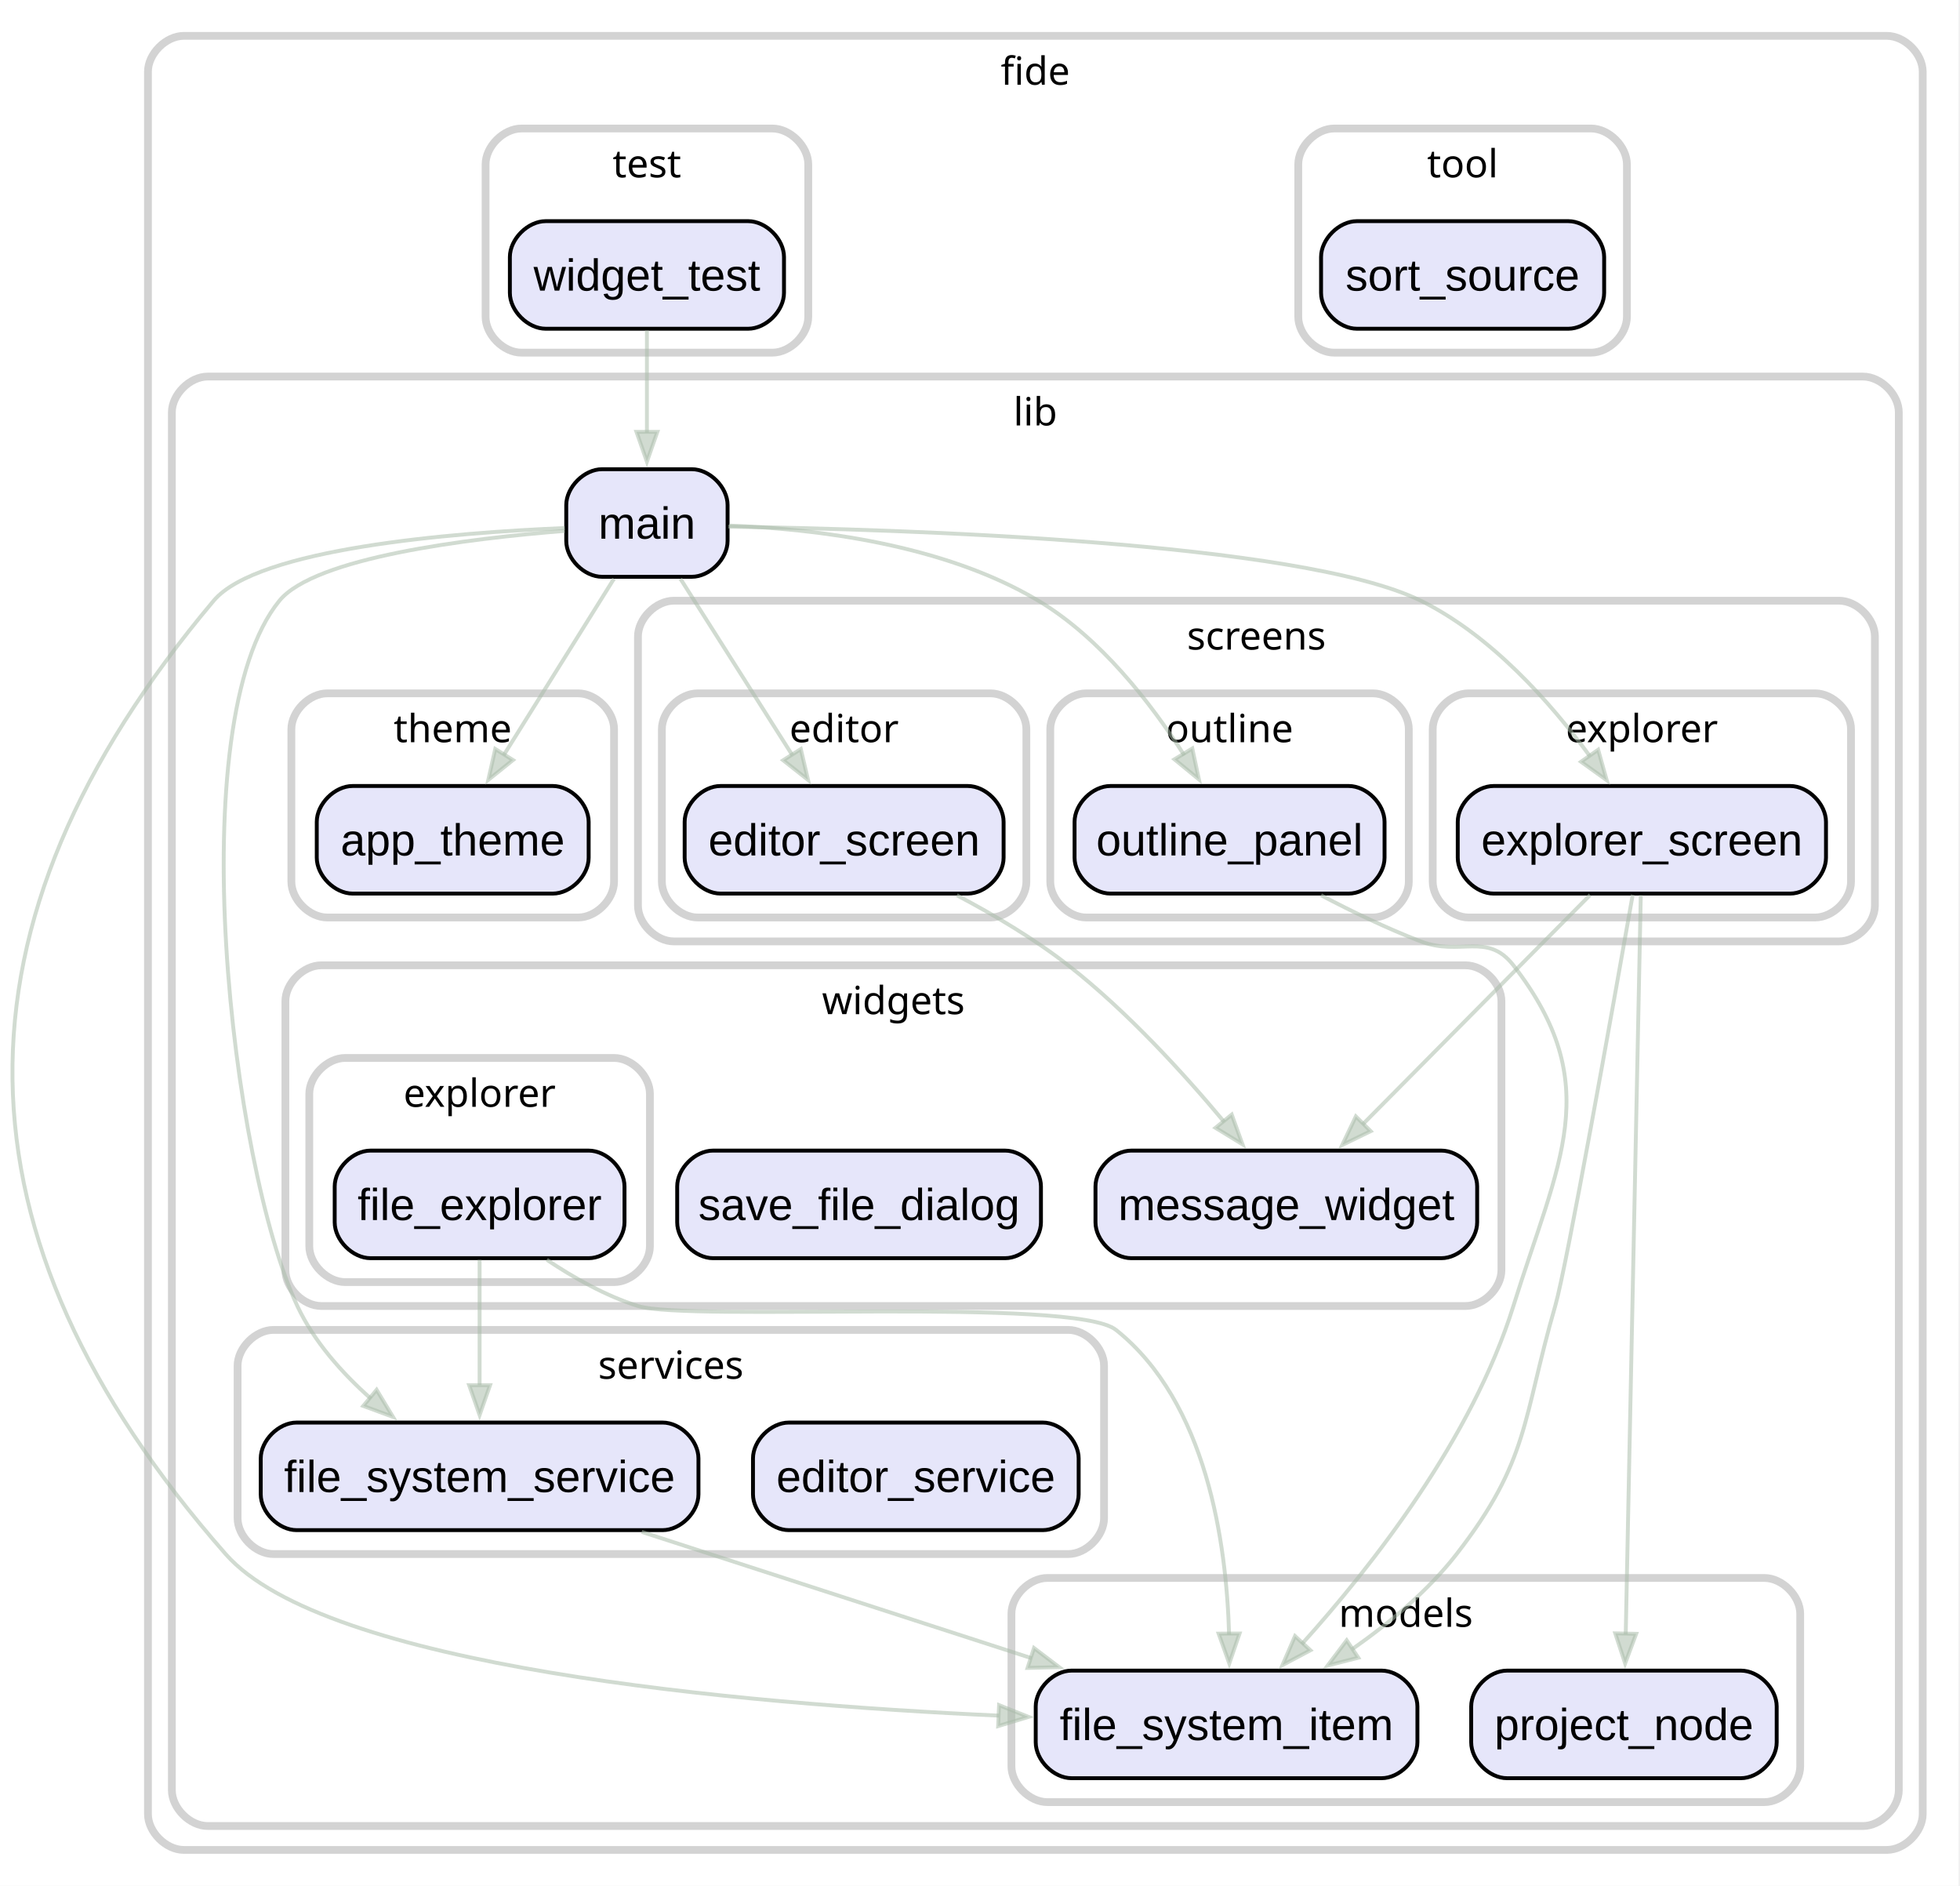
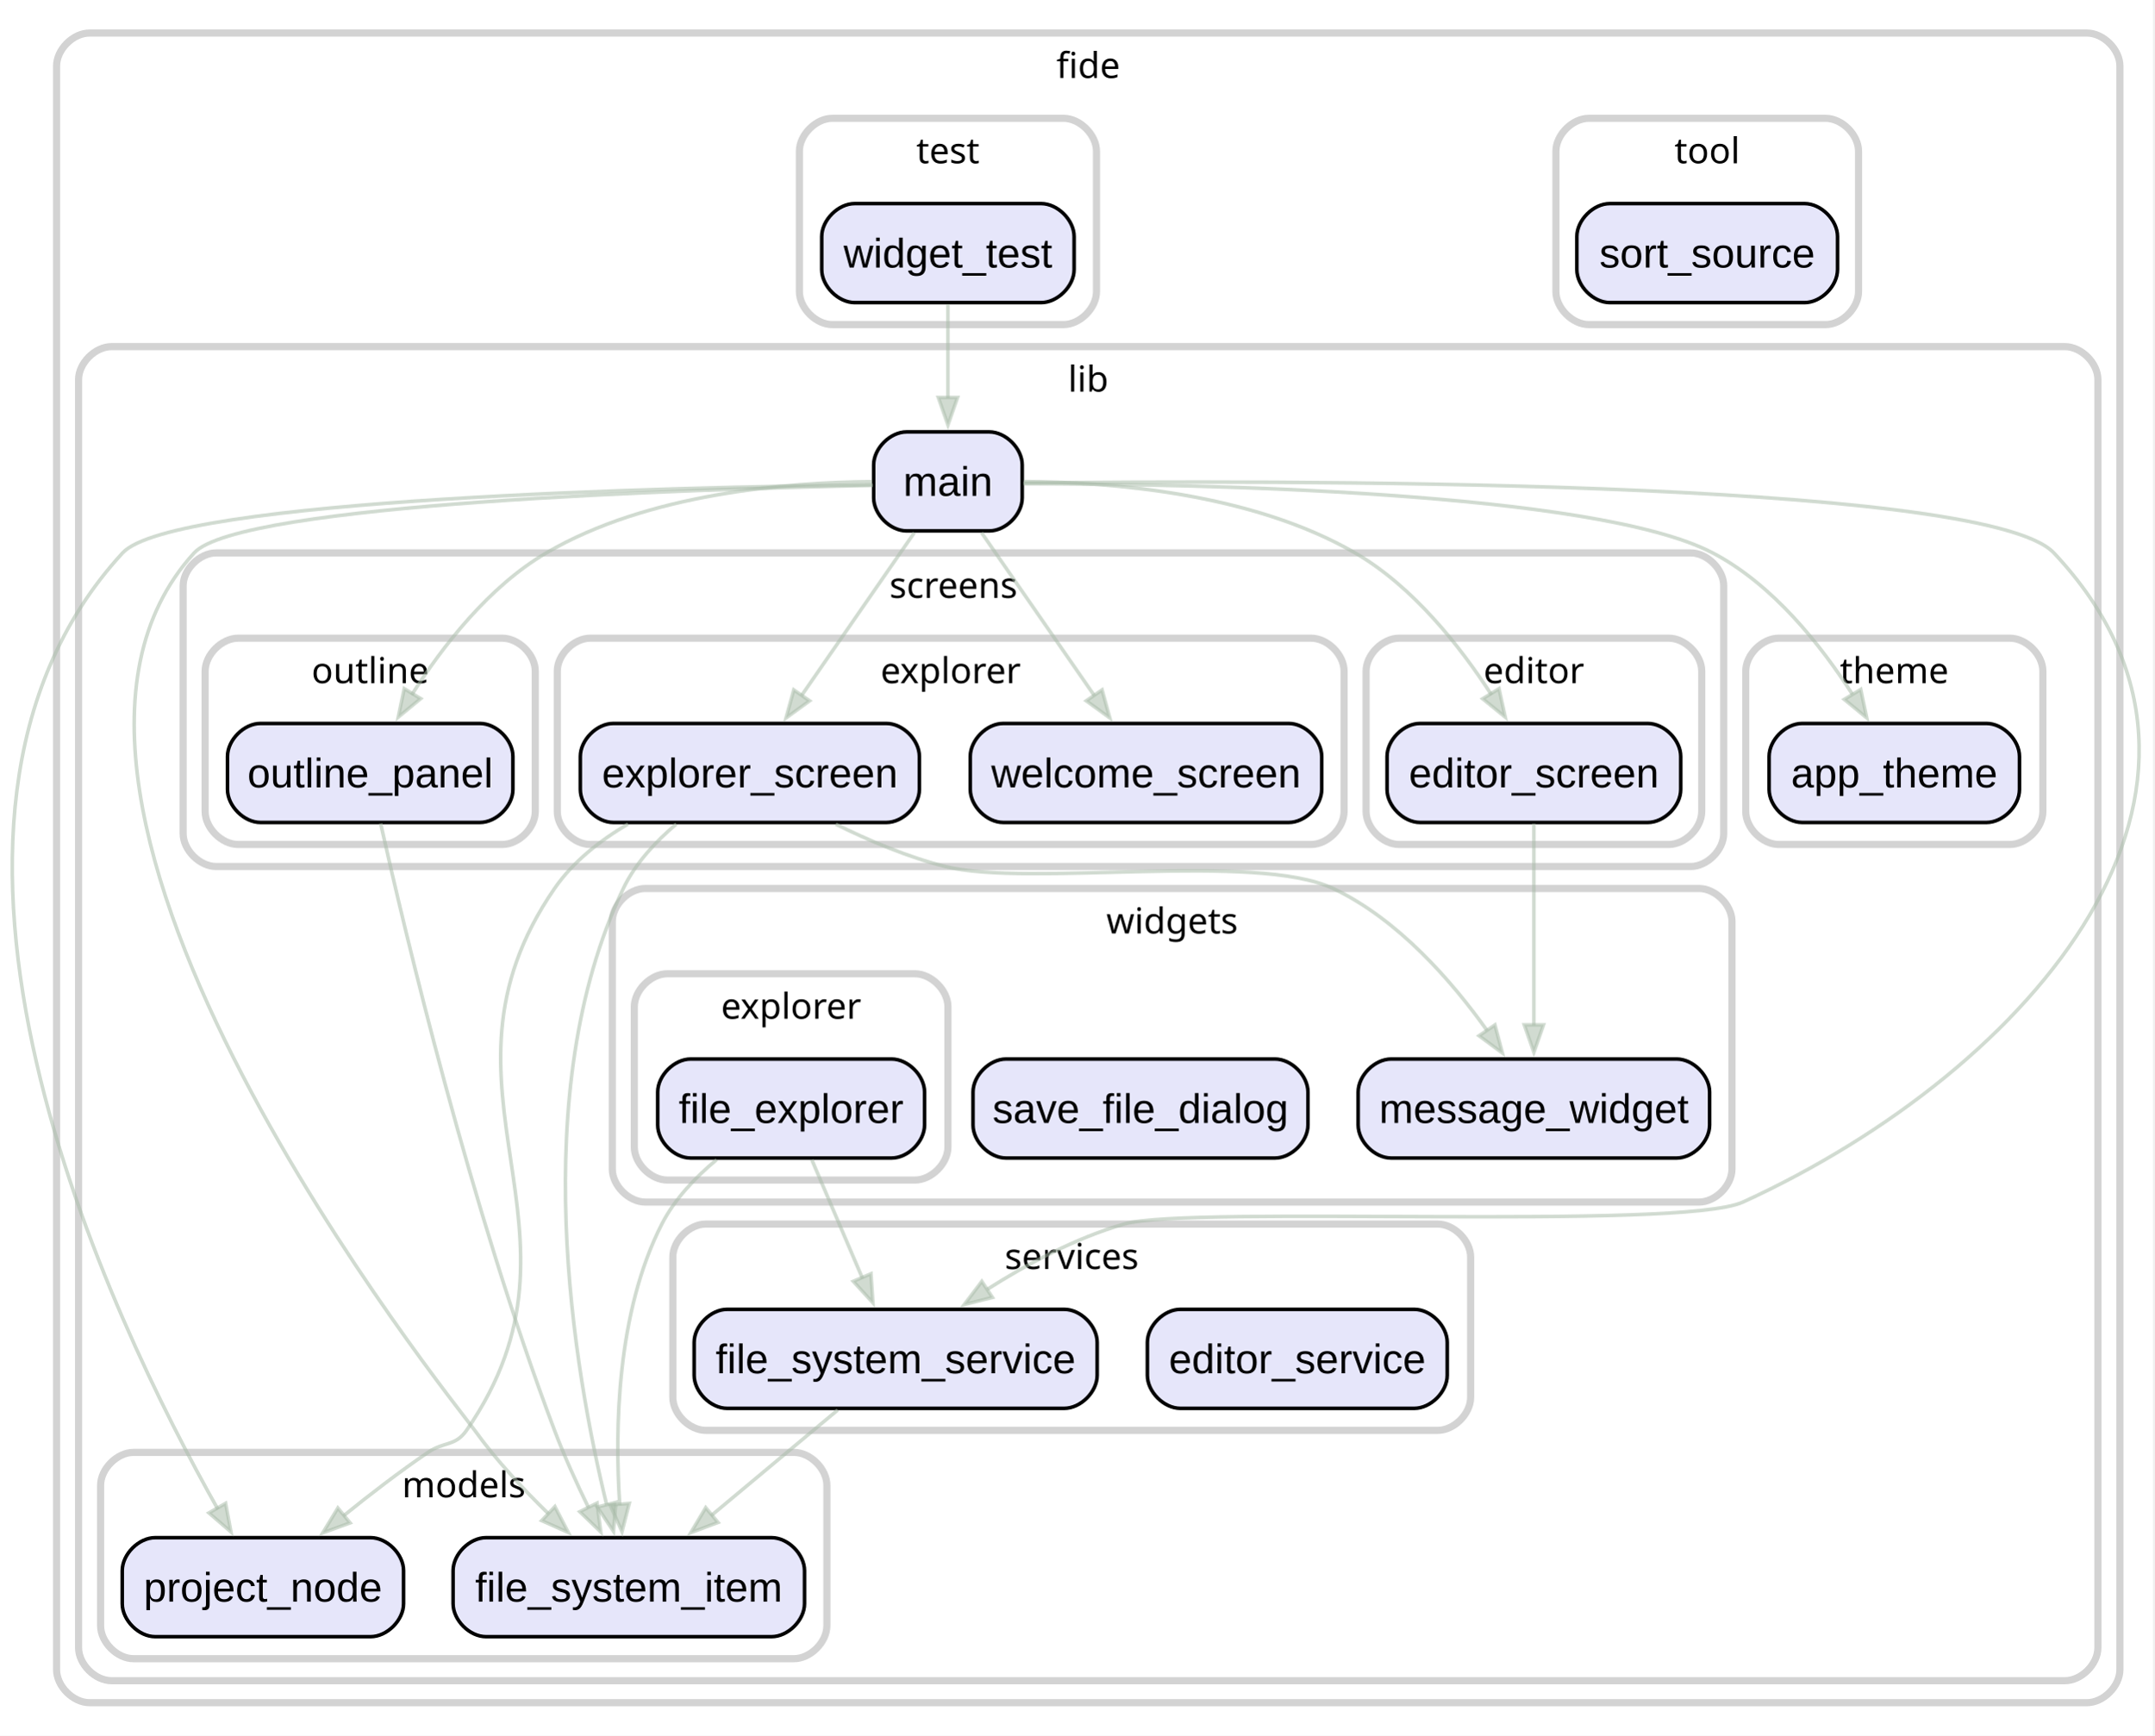
- <svg xmlns="http://www.w3.org/2000/svg" width="656pt" height="631pt" viewBox="0.00 0.00 656.00 631.00">
+ <svg xmlns="http://www.w3.org/2000/svg" width="783pt" height="631pt" viewBox="0.00 0.00 783.00 631.00">
  <g id="graph0" class="graph" transform="scale(1 1) rotate(0) translate(4 627)">
-     <polygon fill="white" stroke="none" points="-4,4 -4,-627 651.52,-627 651.52,4 -4,4" />
+     <polygon fill="white" stroke="none" points="-4,4 -4,-627 778.56,-627 778.56,4 -4,4" />
    <g id="clust1" class="cluster">
-       <path fill="none" stroke="lightgray" stroke-width="2.6" d="M57.52,-8C57.52,-8 627.52,-8 627.52,-8 633.52,-8 639.52,-14 639.52,-20 639.52,-20 639.52,-603 639.52,-603 639.52,-609 633.52,-615 627.52,-615 627.52,-615 57.52,-615 57.52,-615 51.52,-615 45.52,-609 45.52,-603 45.52,-603 45.52,-20 45.52,-20 45.52,-14 51.52,-8 57.52,-8" />
-       <text xml:space="preserve" text-anchor="middle" x="342.52" y="-598.65" font-family="Arial Black" font-size="13.00">fide</text>
+       <path fill="none" stroke="lightgray" stroke-width="2.6" d="M28.56,-8C28.56,-8 754.56,-8 754.56,-8 760.56,-8 766.56,-14 766.56,-20 766.56,-20 766.56,-603 766.56,-603 766.56,-609 760.56,-615 754.56,-615 754.56,-615 28.56,-615 28.56,-615 22.56,-615 16.56,-609 16.56,-603 16.56,-603 16.56,-20 16.56,-20 16.56,-14 22.56,-8 28.56,-8" />
+       <text xml:space="preserve" text-anchor="middle" x="391.56" y="-598.65" font-family="Arial Black" font-size="13.00">fide</text>
    </g>
    <g id="clust2" class="cluster">
-       <path fill="none" stroke="lightgray" stroke-width="2.6" d="M170.52,-509C170.52,-509 254.52,-509 254.52,-509 260.52,-509 266.52,-515 266.52,-521 266.52,-521 266.52,-572 266.52,-572 266.52,-578 260.52,-584 254.52,-584 254.52,-584 170.52,-584 170.52,-584 164.52,-584 158.52,-578 158.52,-572 158.52,-572 158.52,-521 158.52,-521 158.52,-515 164.52,-509 170.52,-509" />
-       <text xml:space="preserve" text-anchor="middle" x="212.52" y="-567.65" font-family="Arial Black" font-size="13.00">test</text>
+       <path fill="none" stroke="lightgray" stroke-width="2.6" d="M298.56,-509C298.56,-509 382.56,-509 382.56,-509 388.56,-509 394.56,-515 394.56,-521 394.56,-521 394.56,-572 394.56,-572 394.56,-578 388.56,-584 382.56,-584 382.56,-584 298.56,-584 298.56,-584 292.56,-584 286.56,-578 286.56,-572 286.56,-572 286.56,-521 286.56,-521 286.56,-515 292.56,-509 298.56,-509" />
+       <text xml:space="preserve" text-anchor="middle" x="340.56" y="-567.65" font-family="Arial Black" font-size="13.00">test</text>
    </g>
    <g id="clust3" class="cluster">
-       <path fill="none" stroke="lightgray" stroke-width="2.6" d="M65.52,-16C65.52,-16 619.52,-16 619.52,-16 625.52,-16 631.52,-22 631.52,-28 631.52,-28 631.52,-489 631.52,-489 631.52,-495 625.52,-501 619.52,-501 619.52,-501 65.52,-501 65.52,-501 59.52,-501 53.52,-495 53.52,-489 53.52,-489 53.52,-28 53.52,-28 53.52,-22 59.52,-16 65.52,-16" />
-       <text xml:space="preserve" text-anchor="middle" x="342.52" y="-484.65" font-family="Arial Black" font-size="13.00">lib</text>
+       <path fill="none" stroke="lightgray" stroke-width="2.6" d="M36.56,-16C36.56,-16 746.56,-16 746.56,-16 752.56,-16 758.56,-22 758.56,-28 758.56,-28 758.56,-489 758.56,-489 758.56,-495 752.56,-501 746.56,-501 746.56,-501 36.56,-501 36.56,-501 30.56,-501 24.56,-495 24.56,-489 24.56,-489 24.56,-28 24.56,-28 24.56,-22 30.56,-16 36.56,-16" />
+       <text xml:space="preserve" text-anchor="middle" x="391.56" y="-484.65" font-family="Arial Black" font-size="13.00">lib</text>
    </g>
    <g id="clust4" class="cluster">
-       <path fill="none" stroke="lightgray" stroke-width="2.6" d="M346.52,-24C346.52,-24 586.52,-24 586.52,-24 592.52,-24 598.52,-30 598.52,-36 598.52,-36 598.52,-87 598.52,-87 598.52,-93 592.52,-99 586.52,-99 586.52,-99 346.52,-99 346.52,-99 340.52,-99 334.52,-93 334.52,-87 334.52,-87 334.52,-36 334.52,-36 334.52,-30 340.52,-24 346.52,-24" />
-       <text xml:space="preserve" text-anchor="middle" x="466.52" y="-82.65" font-family="Arial Black" font-size="13.00">models</text>
+       <path fill="none" stroke="lightgray" stroke-width="2.6" d="M44.56,-24C44.56,-24 284.56,-24 284.56,-24 290.56,-24 296.56,-30 296.56,-36 296.56,-36 296.56,-87 296.56,-87 296.56,-93 290.56,-99 284.56,-99 284.56,-99 44.56,-99 44.56,-99 38.56,-99 32.56,-93 32.56,-87 32.56,-87 32.56,-36 32.56,-36 32.56,-30 38.56,-24 44.56,-24" />
+       <text xml:space="preserve" text-anchor="middle" x="164.56" y="-82.65" font-family="Arial Black" font-size="13.00">models</text>
    </g>
    <g id="clust5" class="cluster">
-       <path fill="none" stroke="lightgray" stroke-width="2.6" d="M221.52,-312C221.52,-312 611.52,-312 611.52,-312 617.52,-312 623.52,-318 623.52,-324 623.52,-324 623.52,-414 623.52,-414 623.52,-420 617.52,-426 611.52,-426 611.52,-426 221.52,-426 221.52,-426 215.52,-426 209.52,-420 209.52,-414 209.52,-414 209.52,-324 209.52,-324 209.52,-318 215.52,-312 221.52,-312" />
-       <text xml:space="preserve" text-anchor="middle" x="416.52" y="-409.65" font-family="Arial Black" font-size="13.00">screens</text>
+       <path fill="none" stroke="lightgray" stroke-width="2.6" d="M74.56,-312C74.56,-312 610.56,-312 610.56,-312 616.56,-312 622.56,-318 622.56,-324 622.56,-324 622.56,-414 622.56,-414 622.56,-420 616.56,-426 610.56,-426 610.56,-426 74.56,-426 74.56,-426 68.56,-426 62.56,-420 62.56,-414 62.56,-414 62.56,-324 62.56,-324 62.56,-318 68.56,-312 74.56,-312" />
+       <text xml:space="preserve" text-anchor="middle" x="342.56" y="-409.65" font-family="Arial Black" font-size="13.00">screens</text>
    </g>
    <g id="clust6" class="cluster">
-       <path fill="none" stroke="lightgray" stroke-width="2.6" d="M487.52,-320C487.52,-320 603.52,-320 603.52,-320 609.52,-320 615.52,-326 615.52,-332 615.52,-332 615.52,-383 615.52,-383 615.52,-389 609.52,-395 603.52,-395 603.52,-395 487.52,-395 487.52,-395 481.52,-395 475.52,-389 475.52,-383 475.52,-383 475.52,-332 475.52,-332 475.52,-326 481.52,-320 487.52,-320" />
-       <text xml:space="preserve" text-anchor="middle" x="545.52" y="-378.65" font-family="Arial Black" font-size="13.00">explorer</text>
+       <path fill="none" stroke="lightgray" stroke-width="2.6" d="M210.56,-320C210.56,-320 472.56,-320 472.56,-320 478.56,-320 484.56,-326 484.56,-332 484.56,-332 484.56,-383 484.56,-383 484.56,-389 478.56,-395 472.56,-395 472.56,-395 210.56,-395 210.56,-395 204.56,-395 198.56,-389 198.56,-383 198.56,-383 198.56,-332 198.56,-332 198.56,-326 204.56,-320 210.56,-320" />
+       <text xml:space="preserve" text-anchor="middle" x="341.56" y="-378.65" font-family="Arial Black" font-size="13.00">explorer</text>
    </g>
    <g id="clust7" class="cluster">
-       <path fill="none" stroke="lightgray" stroke-width="2.6" d="M359.52,-320C359.52,-320 455.52,-320 455.52,-320 461.52,-320 467.52,-326 467.52,-332 467.52,-332 467.52,-383 467.52,-383 467.52,-389 461.52,-395 455.52,-395 455.52,-395 359.52,-395 359.52,-395 353.52,-395 347.52,-389 347.52,-383 347.52,-383 347.52,-332 347.52,-332 347.52,-326 353.52,-320 359.52,-320" />
-       <text xml:space="preserve" text-anchor="middle" x="407.52" y="-378.65" font-family="Arial Black" font-size="13.00">outline</text>
+       <path fill="none" stroke="lightgray" stroke-width="2.6" d="M82.56,-320C82.56,-320 178.56,-320 178.56,-320 184.56,-320 190.56,-326 190.56,-332 190.56,-332 190.56,-383 190.56,-383 190.56,-389 184.56,-395 178.56,-395 178.56,-395 82.56,-395 82.56,-395 76.56,-395 70.56,-389 70.56,-383 70.56,-383 70.56,-332 70.56,-332 70.56,-326 76.56,-320 82.56,-320" />
+       <text xml:space="preserve" text-anchor="middle" x="130.56" y="-378.65" font-family="Arial Black" font-size="13.00">outline</text>
    </g>
    <g id="clust8" class="cluster">
-       <path fill="none" stroke="lightgray" stroke-width="2.6" d="M229.52,-320C229.52,-320 327.52,-320 327.52,-320 333.52,-320 339.52,-326 339.52,-332 339.52,-332 339.52,-383 339.52,-383 339.52,-389 333.52,-395 327.52,-395 327.52,-395 229.52,-395 229.52,-395 223.52,-395 217.52,-389 217.52,-383 217.52,-383 217.52,-332 217.52,-332 217.52,-326 223.52,-320 229.52,-320" />
-       <text xml:space="preserve" text-anchor="middle" x="278.52" y="-378.65" font-family="Arial Black" font-size="13.00">editor</text>
+       <path fill="none" stroke="lightgray" stroke-width="2.6" d="M504.56,-320C504.56,-320 602.56,-320 602.56,-320 608.56,-320 614.56,-326 614.56,-332 614.56,-332 614.56,-383 614.56,-383 614.56,-389 608.56,-395 602.56,-395 602.56,-395 504.56,-395 504.56,-395 498.56,-395 492.56,-389 492.56,-383 492.56,-383 492.56,-332 492.56,-332 492.56,-326 498.56,-320 504.56,-320" />
+       <text xml:space="preserve" text-anchor="middle" x="553.56" y="-378.65" font-family="Arial Black" font-size="13.00">editor</text>
    </g>
    <g id="clust9" class="cluster">
-       <path fill="none" stroke="lightgray" stroke-width="2.6" d="M105.52,-320C105.52,-320 189.52,-320 189.52,-320 195.52,-320 201.52,-326 201.52,-332 201.52,-332 201.52,-383 201.52,-383 201.52,-389 195.52,-395 189.52,-395 189.52,-395 105.52,-395 105.52,-395 99.52,-395 93.52,-389 93.52,-383 93.52,-383 93.52,-332 93.52,-332 93.52,-326 99.52,-320 105.52,-320" />
-       <text xml:space="preserve" text-anchor="middle" x="147.52" y="-378.65" font-family="Arial Black" font-size="13.00">theme</text>
+       <path fill="none" stroke="lightgray" stroke-width="2.6" d="M642.56,-320C642.56,-320 726.56,-320 726.56,-320 732.56,-320 738.56,-326 738.56,-332 738.56,-332 738.56,-383 738.56,-383 738.56,-389 732.56,-395 726.56,-395 726.56,-395 642.56,-395 642.56,-395 636.56,-395 630.56,-389 630.56,-383 630.56,-383 630.56,-332 630.56,-332 630.56,-326 636.56,-320 642.56,-320" />
+       <text xml:space="preserve" text-anchor="middle" x="684.56" y="-378.65" font-family="Arial Black" font-size="13.00">theme</text>
    </g>
    <g id="clust10" class="cluster">
-       <path fill="none" stroke="lightgray" stroke-width="2.6" d="M87.52,-107C87.52,-107 353.52,-107 353.52,-107 359.52,-107 365.52,-113 365.52,-119 365.52,-119 365.52,-170 365.52,-170 365.52,-176 359.52,-182 353.52,-182 353.52,-182 87.52,-182 87.52,-182 81.52,-182 75.52,-176 75.52,-170 75.52,-170 75.52,-119 75.52,-119 75.52,-113 81.52,-107 87.52,-107" />
-       <text xml:space="preserve" text-anchor="middle" x="220.52" y="-165.65" font-family="Arial Black" font-size="13.00">services</text>
+       <path fill="none" stroke="lightgray" stroke-width="2.6" d="M252.56,-107C252.56,-107 518.56,-107 518.56,-107 524.56,-107 530.56,-113 530.56,-119 530.56,-119 530.56,-170 530.56,-170 530.56,-176 524.56,-182 518.56,-182 518.56,-182 252.56,-182 252.56,-182 246.56,-182 240.56,-176 240.56,-170 240.56,-170 240.56,-119 240.56,-119 240.56,-113 246.56,-107 252.56,-107" />
+       <text xml:space="preserve" text-anchor="middle" x="385.56" y="-165.65" font-family="Arial Black" font-size="13.00">services</text>
    </g>
    <g id="clust11" class="cluster">
-       <path fill="none" stroke="lightgray" stroke-width="2.6" d="M103.52,-190C103.52,-190 486.52,-190 486.52,-190 492.52,-190 498.52,-196 498.52,-202 498.52,-202 498.52,-292 498.52,-292 498.52,-298 492.52,-304 486.52,-304 486.52,-304 103.52,-304 103.52,-304 97.52,-304 91.52,-298 91.52,-292 91.52,-292 91.52,-202 91.52,-202 91.52,-196 97.52,-190 103.52,-190" />
-       <text xml:space="preserve" text-anchor="middle" x="295.02" y="-287.65" font-family="Arial Black" font-size="13.00">widgets</text>
+       <path fill="none" stroke="lightgray" stroke-width="2.6" d="M230.56,-190C230.56,-190 613.56,-190 613.56,-190 619.56,-190 625.56,-196 625.56,-202 625.56,-202 625.56,-292 625.56,-292 625.56,-298 619.56,-304 613.56,-304 613.56,-304 230.56,-304 230.56,-304 224.56,-304 218.56,-298 218.56,-292 218.56,-292 218.56,-202 218.56,-202 218.56,-196 224.56,-190 230.56,-190" />
+       <text xml:space="preserve" text-anchor="middle" x="422.06" y="-287.65" font-family="Arial Black" font-size="13.00">widgets</text>
    </g>
    <g id="clust12" class="cluster">
-       <path fill="none" stroke="lightgray" stroke-width="2.6" d="M111.52,-198C111.52,-198 201.52,-198 201.52,-198 207.52,-198 213.52,-204 213.52,-210 213.52,-210 213.52,-261 213.52,-261 213.52,-267 207.52,-273 201.52,-273 201.52,-273 111.52,-273 111.52,-273 105.52,-273 99.52,-267 99.52,-261 99.52,-261 99.52,-210 99.52,-210 99.52,-204 105.52,-198 111.52,-198" />
-       <text xml:space="preserve" text-anchor="middle" x="156.52" y="-256.65" font-family="Arial Black" font-size="13.00">explorer</text>
+       <path fill="none" stroke="lightgray" stroke-width="2.6" d="M238.56,-198C238.56,-198 328.56,-198 328.56,-198 334.56,-198 340.56,-204 340.56,-210 340.56,-210 340.56,-261 340.56,-261 340.56,-267 334.56,-273 328.56,-273 328.56,-273 238.56,-273 238.56,-273 232.56,-273 226.56,-267 226.56,-261 226.56,-261 226.56,-210 226.56,-210 226.56,-204 232.56,-198 238.56,-198" />
+       <text xml:space="preserve" text-anchor="middle" x="283.56" y="-256.65" font-family="Arial Black" font-size="13.00">explorer</text>
    </g>
    <g id="clust13" class="cluster">
-       <path fill="none" stroke="lightgray" stroke-width="2.6" d="M442.52,-509C442.52,-509 528.52,-509 528.52,-509 534.52,-509 540.52,-515 540.52,-521 540.52,-521 540.52,-572 540.52,-572 540.52,-578 534.52,-584 528.52,-584 528.52,-584 442.52,-584 442.52,-584 436.52,-584 430.52,-578 430.52,-572 430.52,-572 430.52,-521 430.52,-521 430.52,-515 436.52,-509 442.52,-509" />
-       <text xml:space="preserve" text-anchor="middle" x="485.52" y="-567.65" font-family="Arial Black" font-size="13.00">tool</text>
+       <path fill="none" stroke="lightgray" stroke-width="2.6" d="M573.56,-509C573.56,-509 659.56,-509 659.56,-509 665.56,-509 671.56,-515 671.56,-521 671.56,-521 671.56,-572 671.56,-572 671.56,-578 665.56,-584 659.56,-584 659.56,-584 573.56,-584 573.56,-584 567.56,-584 561.56,-578 561.56,-572 561.56,-572 561.56,-521 561.56,-521 561.56,-515 567.56,-509 573.56,-509" />
+       <text xml:space="preserve" text-anchor="middle" x="616.56" y="-567.65" font-family="Arial Black" font-size="13.00">tool</text>
    </g>
    <g id="node1" class="node">
-       <path fill="Lavender" stroke="black" stroke-width="1.3" d="M246.4,-553C246.4,-553 178.65,-553 178.65,-553 172.65,-553 166.65,-547 166.65,-541 166.65,-541 166.65,-529 166.65,-529 166.65,-523 172.65,-517 178.65,-517 178.65,-517 246.4,-517 246.4,-517 252.4,-517 258.4,-523 258.4,-529 258.4,-529 258.4,-541 258.4,-541 258.4,-547 252.4,-553 246.4,-553" />
-       <text xml:space="preserve" text-anchor="middle" x="212.52" y="-529.75" font-family="Arial" font-size="15.00">widget_test</text>
+       <path fill="Lavender" stroke="black" stroke-width="1.3" d="M374.43,-553C374.43,-553 306.68,-553 306.68,-553 300.68,-553 294.68,-547 294.68,-541 294.68,-541 294.68,-529 294.68,-529 294.68,-523 300.68,-517 306.68,-517 306.68,-517 374.43,-517 374.43,-517 380.43,-517 386.43,-523 386.43,-529 386.43,-529 386.43,-541 386.43,-541 386.43,-547 380.43,-553 374.43,-553" />
+       <text xml:space="preserve" text-anchor="middle" x="340.56" y="-529.75" font-family="Arial" font-size="15.00">widget_test</text>
+     </g>
+     <g id="node8" class="node">
+       <path fill="Lavender" stroke="black" stroke-width="1.3" d="M355.56,-470C355.56,-470 325.56,-470 325.56,-470 319.56,-470 313.56,-464 313.56,-458 313.56,-458 313.56,-446 313.56,-446 313.56,-440 319.56,-434 325.56,-434 325.56,-434 355.56,-434 355.56,-434 361.56,-434 367.56,-440 367.56,-446 367.56,-446 367.56,-458 367.56,-458 367.56,-464 361.56,-470 355.56,-470" />
+       <text xml:space="preserve" text-anchor="middle" x="340.56" y="-446.75" font-family="Arial" font-size="15.00">main</text>
+     </g>
+     <g id="edge1" class="edge">
+       <path fill="none" stroke="#aabbaa" stroke-width="1.3" stroke-opacity="0.533" d="M340.56,-516.42C340.56,-506.45 340.56,-493.7 340.56,-482.26" />
+       <polygon fill="#aabbaa" fill-opacity="0.533" stroke="#aabbaa" stroke-width="1.3" stroke-opacity="0.533" points="344.06,-482.51 340.56,-472.51 337.06,-482.51 344.06,-482.51" />
+     </g>
+     <g id="node2" class="node">
+       <path fill="Lavender" stroke="black" stroke-width="1.3" d="M130.68,-68C130.68,-68 52.43,-68 52.43,-68 46.43,-68 40.43,-62 40.43,-56 40.43,-56 40.43,-44 40.43,-44 40.43,-38 46.43,-32 52.43,-32 52.43,-32 130.68,-32 130.68,-32 136.68,-32 142.68,-38 142.68,-44 142.68,-44 142.68,-56 142.68,-56 142.68,-62 136.68,-68 130.68,-68" />
+       <text xml:space="preserve" text-anchor="middle" x="91.56" y="-44.75" font-family="Arial" font-size="15.00">project_node</text>
+     </g>
+     <g id="node3" class="node">
+       <path fill="Lavender" stroke="black" stroke-width="1.3" d="M276.43,-68C276.43,-68 172.68,-68 172.68,-68 166.68,-68 160.68,-62 160.68,-56 160.68,-56 160.68,-44 160.68,-44 160.68,-38 166.68,-32 172.68,-32 172.68,-32 276.43,-32 276.43,-32 282.43,-32 288.43,-38 288.43,-44 288.43,-44 288.43,-56 288.43,-56 288.43,-62 282.43,-68 276.43,-68" />
+       <text xml:space="preserve" text-anchor="middle" x="224.56" y="-44.75" font-family="Arial" font-size="15.00">file_system_item</text>
+     </g>
+     <g id="node4" class="node">
+       <path fill="Lavender" stroke="black" stroke-width="1.3" d="M318.18,-364C318.18,-364 218.93,-364 218.93,-364 212.93,-364 206.93,-358 206.93,-352 206.93,-352 206.93,-340 206.93,-340 206.93,-334 212.93,-328 218.93,-328 218.93,-328 318.18,-328 318.18,-328 324.18,-328 330.18,-334 330.18,-340 330.18,-340 330.18,-352 330.18,-352 330.18,-358 324.18,-364 318.18,-364" />
+       <text xml:space="preserve" text-anchor="middle" x="268.56" y="-340.75" font-family="Arial" font-size="15.00">explorer_screen</text>
+     </g>
+     <g id="edge2" class="edge">
+       <path fill="none" stroke="#aabbaa" stroke-width="1.3" stroke-opacity="0.533" d="M224.3,-327.46C214.09,-321.45 204.27,-313.72 197.56,-304 147.17,-230.99 216.11,-179.89 165.56,-107 161.47,-101.11 157.48,-103.03 151.56,-99 141.21,-91.97 130.4,-83.65 120.85,-75.93" />
+       <polygon fill="#aabbaa" fill-opacity="0.533" stroke="#aabbaa" stroke-width="1.3" stroke-opacity="0.533" points="123.25,-73.37 113.3,-69.73 118.8,-78.78 123.25,-73.37" />
+     </g>
+     <g id="edge3" class="edge">
+       <path fill="none" stroke="#aabbaa" stroke-width="1.3" stroke-opacity="0.533" d="M241.82,-327.42C234.25,-321.01 226.89,-313.07 222.56,-304 187.09,-229.81 204.56,-128.84 216.52,-79.92" />
+       <polygon fill="#aabbaa" fill-opacity="0.533" stroke="#aabbaa" stroke-width="1.3" stroke-opacity="0.533" points="219.89,-80.84 218.99,-70.29 213.11,-79.11 219.89,-80.84" />
+     </g>
+     <g id="node14" class="node">
+       <path fill="Lavender" stroke="black" stroke-width="1.3" d="M605.43,-242C605.43,-242 501.68,-242 501.68,-242 495.68,-242 489.68,-236 489.68,-230 489.68,-230 489.68,-218 489.68,-218 489.68,-212 495.68,-206 501.68,-206 501.68,-206 605.43,-206 605.43,-206 611.43,-206 617.43,-212 617.43,-218 617.43,-218 617.43,-230 617.43,-230 617.43,-236 611.43,-242 605.43,-242" />
+       <text xml:space="preserve" text-anchor="middle" x="553.56" y="-218.75" font-family="Arial" font-size="15.00">message_widget</text>
+     </g>
+     <g id="edge4" class="edge">
+       <path fill="none" stroke="#aabbaa" stroke-width="1.3" stroke-opacity="0.533" d="M299.77,-327.38C311.83,-321.42 325.98,-315.41 339.56,-312 370,-304.36 452.17,-317.39 480.56,-304 504.1,-292.89 523.65,-270.45 536.58,-252.32" />
+       <polygon fill="#aabbaa" fill-opacity="0.533" stroke="#aabbaa" stroke-width="1.3" stroke-opacity="0.533" points="539.4,-254.39 542.12,-244.15 533.61,-250.46 539.4,-254.39" />
+     </g>
+     <g id="node5" class="node">
+       <path fill="Lavender" stroke="black" stroke-width="1.3" d="M464.43,-364C464.43,-364 360.68,-364 360.68,-364 354.68,-364 348.68,-358 348.68,-352 348.68,-352 348.68,-340 348.68,-340 348.68,-334 354.68,-328 360.68,-328 360.68,-328 464.43,-328 464.43,-328 470.43,-328 476.43,-334 476.43,-340 476.43,-340 476.43,-352 476.43,-352 476.43,-358 470.43,-364 464.43,-364" />
+       <text xml:space="preserve" text-anchor="middle" x="412.56" y="-340.75" font-family="Arial" font-size="15.00">welcome_screen</text>
+     </g>
+     <g id="node6" class="node">
+       <path fill="Lavender" stroke="black" stroke-width="1.3" d="M170.43,-364C170.43,-364 90.68,-364 90.68,-364 84.68,-364 78.68,-358 78.68,-352 78.68,-352 78.68,-340 78.68,-340 78.68,-334 84.68,-328 90.68,-328 90.68,-328 170.43,-328 170.43,-328 176.43,-328 182.43,-334 182.43,-340 182.43,-340 182.43,-352 182.43,-352 182.43,-358 176.43,-364 170.43,-364" />
+       <text xml:space="preserve" text-anchor="middle" x="130.56" y="-340.75" font-family="Arial" font-size="15.00">outline_panel</text>
+     </g>
+     <g id="edge5" class="edge">
+       <path fill="none" stroke="#aabbaa" stroke-width="1.3" stroke-opacity="0.533" d="M134.34,-327.64C143.25,-287.89 167.09,-187.49 197.56,-107 201.1,-97.63 205.63,-87.69 209.95,-78.83" />
+       <polygon fill="#aabbaa" fill-opacity="0.533" stroke="#aabbaa" stroke-width="1.3" stroke-opacity="0.533" points="213,-80.57 214.36,-70.07 206.74,-77.43 213,-80.57" />
    </g>
    <g id="node7" class="node">
-       <path fill="Lavender" stroke="black" stroke-width="1.3" d="M227.52,-470C227.52,-470 197.52,-470 197.52,-470 191.52,-470 185.52,-464 185.52,-458 185.52,-458 185.52,-446 185.52,-446 185.52,-440 191.52,-434 197.52,-434 197.52,-434 227.52,-434 227.52,-434 233.52,-434 239.52,-440 239.52,-446 239.52,-446 239.52,-458 239.52,-458 239.52,-464 233.52,-470 227.52,-470" />
-       <text xml:space="preserve" text-anchor="middle" x="212.52" y="-446.75" font-family="Arial" font-size="15.00">main</text>
+       <path fill="Lavender" stroke="black" stroke-width="1.3" d="M594.93,-364C594.93,-364 512.18,-364 512.18,-364 506.18,-364 500.18,-358 500.18,-352 500.18,-352 500.18,-340 500.18,-340 500.18,-334 506.18,-328 512.18,-328 512.18,-328 594.93,-328 594.93,-328 600.93,-328 606.93,-334 606.93,-340 606.93,-340 606.93,-352 606.93,-352 606.93,-358 600.93,-364 594.93,-364" />
+       <text xml:space="preserve" text-anchor="middle" x="553.56" y="-340.75" font-family="Arial" font-size="15.00">editor_screen</text>
    </g>
-     <g id="edge1" class="edge">
-       <path fill="none" stroke="#aabbaa" stroke-width="1.3" stroke-opacity="0.533" d="M212.52,-516.42C212.52,-506.45 212.52,-493.7 212.52,-482.26" />
-       <polygon fill="#aabbaa" fill-opacity="0.533" stroke="#aabbaa" stroke-width="1.3" stroke-opacity="0.533" points="216.02,-482.51 212.52,-472.51 209.02,-482.51 216.02,-482.51" />
+     <g id="edge6" class="edge">
+       <path fill="none" stroke="#aabbaa" stroke-width="1.3" stroke-opacity="0.533" d="M553.56,-327.55C553.56,-308.35 553.56,-277.19 553.56,-254.24" />
+       <polygon fill="#aabbaa" fill-opacity="0.533" stroke="#aabbaa" stroke-width="1.3" stroke-opacity="0.533" points="557.06,-254.44 553.56,-244.44 550.06,-254.44 557.06,-254.44" />
    </g>
-     <g id="node2" class="node">
-       <path fill="Lavender" stroke="black" stroke-width="1.3" d="M578.65,-68C578.65,-68 500.4,-68 500.4,-68 494.4,-68 488.4,-62 488.4,-56 488.4,-56 488.4,-44 488.4,-44 488.4,-38 494.4,-32 500.4,-32 500.4,-32 578.65,-32 578.65,-32 584.65,-32 590.65,-38 590.65,-44 590.65,-44 590.65,-56 590.65,-56 590.65,-62 584.65,-68 578.65,-68" />
-       <text xml:space="preserve" text-anchor="middle" x="539.52" y="-44.75" font-family="Arial" font-size="15.00">project_node</text>
+     <g id="edge14" class="edge">
+       <path fill="none" stroke="#aabbaa" stroke-width="1.3" stroke-opacity="0.533" d="M313.04,-450.78C242.38,-449.94 58.8,-445.83 40.56,-426 -50.45,-327.1 36.54,-146.82 75.18,-78.36" />
+       <polygon fill="#aabbaa" fill-opacity="0.533" stroke="#aabbaa" stroke-width="1.3" stroke-opacity="0.533" points="78,-80.48 79.95,-70.07 71.93,-76.99 78,-80.48" />
    </g>
-     <g id="node3" class="node">
-       <path fill="Lavender" stroke="black" stroke-width="1.3" d="M458.4,-68C458.4,-68 354.65,-68 354.65,-68 348.65,-68 342.65,-62 342.65,-56 342.65,-56 342.65,-44 342.65,-44 342.65,-38 348.65,-32 354.65,-32 354.65,-32 458.4,-32 458.4,-32 464.4,-32 470.4,-38 470.4,-44 470.4,-44 470.4,-56 470.4,-56 470.4,-62 464.4,-68 458.4,-68" />
-       <text xml:space="preserve" text-anchor="middle" x="406.52" y="-44.75" font-family="Arial" font-size="15.00">file_system_item</text>
+     <g id="edge13" class="edge">
+       <path fill="none" stroke="#aabbaa" stroke-width="1.3" stroke-opacity="0.533" d="M313.27,-450.55C247.22,-449.18 82.98,-443.99 66.56,-426 -15.86,-335.72 161.59,-116.68 168.56,-107 176.28,-96.26 186.12,-85.68 195.38,-76.66" />
+       <polygon fill="#aabbaa" fill-opacity="0.533" stroke="#aabbaa" stroke-width="1.3" stroke-opacity="0.533" points="197.69,-79.29 202.56,-69.88 192.89,-74.19 197.69,-79.29" />
    </g>
-     <g id="node4" class="node">
-       <path fill="Lavender" stroke="black" stroke-width="1.3" d="M595.15,-364C595.15,-364 495.9,-364 495.9,-364 489.9,-364 483.9,-358 483.9,-352 483.9,-352 483.9,-340 483.9,-340 483.9,-334 489.9,-328 495.9,-328 495.9,-328 595.15,-328 595.15,-328 601.15,-328 607.15,-334 607.15,-340 607.15,-340 607.15,-352 607.15,-352 607.15,-358 601.15,-364 595.15,-364" />
-       <text xml:space="preserve" text-anchor="middle" x="545.52" y="-340.75" font-family="Arial" font-size="15.00">explorer_screen</text>
+     <g id="edge7" class="edge">
+       <path fill="none" stroke="#aabbaa" stroke-width="1.3" stroke-opacity="0.533" d="M328.34,-433.36C317.1,-417.12 300.27,-392.8 287.32,-374.1" />
+       <polygon fill="#aabbaa" fill-opacity="0.533" stroke="#aabbaa" stroke-width="1.3" stroke-opacity="0.533" points="290.28,-372.23 281.71,-366 284.52,-376.21 290.28,-372.23" />
    </g>
-     <g id="edge2" class="edge">
-       <path fill="none" stroke="#aabbaa" stroke-width="1.3" stroke-opacity="0.533" d="M545.16,-327.49C544.17,-278.67 541.35,-140.67 540.12,-80.11" />
-       <polygon fill="#aabbaa" fill-opacity="0.533" stroke="#aabbaa" stroke-width="1.3" stroke-opacity="0.533" points="543.62,-80.31 539.92,-70.39 536.62,-80.46 543.62,-80.31" />
+     <g id="edge8" class="edge">
+       <path fill="none" stroke="#aabbaa" stroke-width="1.3" stroke-opacity="0.533" d="M352.77,-433.36C364.01,-417.12 380.85,-392.8 393.79,-374.1" />
+       <polygon fill="#aabbaa" fill-opacity="0.533" stroke="#aabbaa" stroke-width="1.3" stroke-opacity="0.533" points="396.59,-376.21 399.4,-366 390.83,-372.23 396.59,-376.21" />
    </g>
-     <g id="edge3" class="edge">
-       <path fill="none" stroke="#aabbaa" stroke-width="1.3" stroke-opacity="0.533" d="M542.46,-327.6C535.81,-289.92 520.32,-203.12 516.52,-190 505.49,-151.87 507.87,-138.36 483.52,-107 474,-94.74 461.11,-83.94 448.59,-75.18" />
-       <polygon fill="#aabbaa" fill-opacity="0.533" stroke="#aabbaa" stroke-width="1.3" stroke-opacity="0.533" points="450.61,-72.32 440.35,-69.69 446.73,-78.14 450.61,-72.32" />
+     <g id="edge10" class="edge">
+       <path fill="none" stroke="#aabbaa" stroke-width="1.3" stroke-opacity="0.533" d="M313.05,-451.9C282.15,-451.7 231.51,-447.64 194.56,-426 173.67,-413.77 156.8,-391.98 145.64,-374.38" />
+       <polygon fill="#aabbaa" fill-opacity="0.533" stroke="#aabbaa" stroke-width="1.3" stroke-opacity="0.533" points="148.92,-373.04 140.75,-366.29 142.92,-376.66 148.92,-373.04" />
+     </g>
+     <g id="edge9" class="edge">
+       <path fill="none" stroke="#aabbaa" stroke-width="1.3" stroke-opacity="0.533" d="M368.13,-451.94C399.39,-451.8 450.9,-447.81 488.56,-426 509.63,-413.8 526.77,-392.01 538.15,-374.4" />
+       <polygon fill="#aabbaa" fill-opacity="0.533" stroke="#aabbaa" stroke-width="1.3" stroke-opacity="0.533" points="540.88,-376.65 543.14,-366.3 534.92,-372.98 540.88,-376.65" />
+     </g>
+     <g id="node9" class="node">
+       <path fill="Lavender" stroke="black" stroke-width="1.3" d="M718.06,-364C718.06,-364 651.06,-364 651.06,-364 645.06,-364 639.06,-358 639.06,-352 639.06,-352 639.06,-340 639.06,-340 639.06,-334 645.06,-328 651.06,-328 651.06,-328 718.06,-328 718.06,-328 724.06,-328 730.06,-334 730.06,-340 730.06,-340 730.06,-352 730.06,-352 730.06,-358 724.06,-364 718.06,-364" />
+       <text xml:space="preserve" text-anchor="middle" x="684.56" y="-340.75" font-family="Arial" font-size="15.00">app_theme</text>
+     </g>
+     <g id="edge12" class="edge">
+       <path fill="none" stroke="#aabbaa" stroke-width="1.3" stroke-opacity="0.533" d="M368.02,-451.16C429.37,-451.1 575.52,-448.53 618.56,-426 640.43,-414.55 657.91,-392.46 669.37,-374.54" />
+       <polygon fill="#aabbaa" fill-opacity="0.533" stroke="#aabbaa" stroke-width="1.3" stroke-opacity="0.533" points="672.36,-376.37 674.55,-366.01 666.37,-372.75 672.36,-376.37" />
+     </g>
+     <g id="node10" class="node">
+       <path fill="Lavender" stroke="black" stroke-width="1.3" d="M382.81,-151C382.81,-151 260.31,-151 260.31,-151 254.31,-151 248.31,-145 248.31,-139 248.31,-139 248.31,-127 248.31,-127 248.31,-121 254.31,-115 260.31,-115 260.31,-115 382.81,-115 382.81,-115 388.81,-115 394.81,-121 394.81,-127 394.81,-127 394.81,-139 394.81,-139 394.81,-145 388.81,-151 382.81,-151" />
+       <text xml:space="preserve" text-anchor="middle" x="321.56" y="-127.75" font-family="Arial" font-size="15.00">file_system_service</text>
+     </g>
+     <g id="edge11" class="edge">
+       <path fill="none" stroke="#aabbaa" stroke-width="1.3" stroke-opacity="0.533" d="M368,-451.41C454.47,-452.42 717,-453.2 742.56,-426 822.2,-341.26 735.28,-238.44 629.56,-190 606.81,-179.58 428.6,-188.91 404.56,-182 387.05,-176.97 369.34,-167.47 354.81,-158.24" />
+       <polygon fill="#aabbaa" fill-opacity="0.533" stroke="#aabbaa" stroke-width="1.3" stroke-opacity="0.533" points="356.74,-155.32 346.47,-152.72 352.88,-161.16 356.74,-155.32" />
+     </g>
+     <g id="edge15" class="edge">
+       <path fill="none" stroke="#aabbaa" stroke-width="1.3" stroke-opacity="0.533" d="M300.51,-114.42C287.04,-103.17 269.35,-88.4 254.43,-75.95" />
+       <polygon fill="#aabbaa" fill-opacity="0.533" stroke="#aabbaa" stroke-width="1.3" stroke-opacity="0.533" points="256.99,-73.53 247.07,-69.8 252.51,-78.9 256.99,-73.53" />
+     </g>
+     <g id="node11" class="node">
+       <path fill="Lavender" stroke="black" stroke-width="1.3" d="M510.06,-151C510.06,-151 425.06,-151 425.06,-151 419.06,-151 413.06,-145 413.06,-139 413.06,-139 413.06,-127 413.06,-127 413.06,-121 419.06,-115 425.06,-115 425.06,-115 510.06,-115 510.06,-115 516.06,-115 522.06,-121 522.06,-127 522.06,-127 522.06,-139 522.06,-139 522.06,-145 516.06,-151 510.06,-151" />
+       <text xml:space="preserve" text-anchor="middle" x="467.56" y="-127.75" font-family="Arial" font-size="15.00">editor_service</text>
+     </g>
+     <g id="node12" class="node">
+       <path fill="Lavender" stroke="black" stroke-width="1.3" d="M459.43,-242C459.43,-242 361.68,-242 361.68,-242 355.68,-242 349.68,-236 349.68,-230 349.68,-230 349.68,-218 349.68,-218 349.68,-212 355.68,-206 361.68,-206 361.68,-206 459.43,-206 459.43,-206 465.43,-206 471.43,-212 471.43,-218 471.43,-218 471.43,-230 471.43,-230 471.43,-236 465.43,-242 459.43,-242" />
+       <text xml:space="preserve" text-anchor="middle" x="410.56" y="-218.75" font-family="Arial" font-size="15.00">save_file_dialog</text>
    </g>
    <g id="node13" class="node">
-       <path fill="Lavender" stroke="black" stroke-width="1.3" d="M478.4,-242C478.4,-242 374.65,-242 374.65,-242 368.65,-242 362.65,-236 362.65,-230 362.65,-230 362.65,-218 362.65,-218 362.65,-212 368.65,-206 374.65,-206 374.65,-206 478.4,-206 478.4,-206 484.4,-206 490.4,-212 490.4,-218 490.4,-218 490.4,-230 490.4,-230 490.4,-236 484.4,-242 478.4,-242" />
-       <text xml:space="preserve" text-anchor="middle" x="426.52" y="-218.75" font-family="Arial" font-size="15.00">message_widget</text>
+       <path fill="Lavender" stroke="black" stroke-width="1.3" d="M320.06,-242C320.06,-242 247.06,-242 247.06,-242 241.06,-242 235.06,-236 235.06,-230 235.06,-230 235.06,-218 235.06,-218 235.06,-212 241.06,-206 247.06,-206 247.06,-206 320.06,-206 320.06,-206 326.06,-206 332.06,-212 332.06,-218 332.06,-218 332.06,-230 332.06,-230 332.06,-236 326.06,-242 320.06,-242" />
+       <text xml:space="preserve" text-anchor="middle" x="283.56" y="-218.75" font-family="Arial" font-size="15.00">file_explorer</text>
    </g>
-     <g id="edge4" class="edge">
-       <path fill="none" stroke="#aabbaa" stroke-width="1.3" stroke-opacity="0.533" d="M528.22,-327.55C508.21,-307.38 475.09,-273.98 452.11,-250.8" />
-       <polygon fill="#aabbaa" fill-opacity="0.533" stroke="#aabbaa" stroke-width="1.3" stroke-opacity="0.533" points="454.76,-248.5 445.23,-243.87 449.79,-253.43 454.76,-248.5" />
+     <g id="edge17" class="edge">
+       <path fill="none" stroke="#aabbaa" stroke-width="1.3" stroke-opacity="0.533" d="M256.48,-205.41C248.76,-199 241.19,-191.06 236.56,-182 220.15,-149.9 219.42,-107.59 221.26,-79.86" />
+       <polygon fill="#aabbaa" fill-opacity="0.533" stroke="#aabbaa" stroke-width="1.3" stroke-opacity="0.533" points="224.72,-80.45 222.08,-70.19 217.75,-79.86 224.72,-80.45" />
    </g>
-     <g id="node5" class="node">
-       <path fill="Lavender" stroke="black" stroke-width="1.3" d="M447.4,-364C447.4,-364 367.65,-364 367.65,-364 361.65,-364 355.65,-358 355.65,-352 355.65,-352 355.65,-340 355.65,-340 355.65,-334 361.65,-328 367.65,-328 367.65,-328 447.4,-328 447.4,-328 453.4,-328 459.4,-334 459.4,-340 459.4,-340 459.4,-352 459.4,-352 459.4,-358 453.4,-364 447.4,-364" />
-       <text xml:space="preserve" text-anchor="middle" x="407.52" y="-340.75" font-family="Arial" font-size="15.00">outline_panel</text>
+     <g id="edge16" class="edge">
+       <path fill="none" stroke="#aabbaa" stroke-width="1.3" stroke-opacity="0.533" d="M291.06,-205.42C296.32,-193.1 303.46,-176.39 309.51,-162.23" />
+       <polygon fill="#aabbaa" fill-opacity="0.533" stroke="#aabbaa" stroke-width="1.3" stroke-opacity="0.533" points="312.58,-163.93 313.29,-153.36 306.15,-161.18 312.58,-163.93" />
    </g>
-     <g id="edge5" class="edge">
-       <path fill="none" stroke="#aabbaa" stroke-width="1.3" stroke-opacity="0.533" d="M438.13,-327.45C448.5,-321.99 460.31,-316.28 471.52,-312 484.82,-306.93 493.81,-315.25 502.52,-304 533.55,-263.95 517.6,-238.37 502.52,-190 488.7,-145.67 455.25,-103 431.74,-76.9" />
-       <polygon fill="#aabbaa" fill-opacity="0.533" stroke="#aabbaa" stroke-width="1.3" stroke-opacity="0.533" points="434.58,-74.81 425.23,-69.83 429.43,-79.55 434.58,-74.81" />
-     </g>
-     <g id="node6" class="node">
-       <path fill="Lavender" stroke="black" stroke-width="1.3" d="M319.9,-364C319.9,-364 237.15,-364 237.15,-364 231.15,-364 225.15,-358 225.15,-352 225.15,-352 225.15,-340 225.15,-340 225.15,-334 231.15,-328 237.15,-328 237.15,-328 319.9,-328 319.9,-328 325.9,-328 331.9,-334 331.9,-340 331.9,-340 331.9,-352 331.9,-352 331.9,-358 325.9,-364 319.9,-364" />
-       <text xml:space="preserve" text-anchor="middle" x="278.52" y="-340.75" font-family="Arial" font-size="15.00">editor_screen</text>
-     </g>
-     <g id="edge6" class="edge">
-       <path fill="none" stroke="#aabbaa" stroke-width="1.3" stroke-opacity="0.533" d="M316.24,-327.45C328.66,-320.89 342.17,-312.85 353.52,-304 373.09,-288.73 392.02,-268.02 405.69,-251.64" />
-       <polygon fill="#aabbaa" fill-opacity="0.533" stroke="#aabbaa" stroke-width="1.3" stroke-opacity="0.533" points="408.25,-254.05 411.86,-244.09 402.82,-249.62 408.25,-254.05" />
-     </g>
-     <g id="edge12" class="edge">
-       <path fill="none" stroke="#aabbaa" stroke-width="1.3" stroke-opacity="0.533" d="M185.06,-450.32C147.27,-448.74 82.25,-443.49 67.52,-426 -23.82,-317.56 -22.04,-213.54 71.52,-107 104.68,-69.25 242.14,-56.94 330.35,-52.93" />
-       <polygon fill="#aabbaa" fill-opacity="0.533" stroke="#aabbaa" stroke-width="1.3" stroke-opacity="0.533" points="330.38,-56.44 340.22,-52.51 330.08,-49.44 330.38,-56.44" />
-     </g>
-     <g id="edge7" class="edge">
-       <path fill="none" stroke="#aabbaa" stroke-width="1.3" stroke-opacity="0.533" d="M239.76,-450.78C297.73,-449.92 431.29,-445.79 471.52,-426 495.03,-414.44 514.88,-392.04 528.08,-374.04" />
-       <polygon fill="#aabbaa" fill-opacity="0.533" stroke="#aabbaa" stroke-width="1.3" stroke-opacity="0.533" points="530.89,-376.13 533.76,-365.93 525.16,-372.11 530.89,-376.13" />
-     </g>
-     <g id="edge9" class="edge">
-       <path fill="none" stroke="#aabbaa" stroke-width="1.3" stroke-opacity="0.533" d="M240.04,-451.13C267.97,-450.09 311.53,-445.14 343.52,-426 364.29,-413.57 381.17,-391.8 392.37,-374.26" />
-       <polygon fill="#aabbaa" fill-opacity="0.533" stroke="#aabbaa" stroke-width="1.3" stroke-opacity="0.533" points="395.06,-376.56 397.27,-366.2 389.08,-372.92 395.06,-376.56" />
-     </g>
-     <g id="edge8" class="edge">
-       <path fill="none" stroke="#aabbaa" stroke-width="1.3" stroke-opacity="0.533" d="M223.72,-433.36C233.97,-417.2 249.31,-393.03 261.16,-374.36" />
-       <polygon fill="#aabbaa" fill-opacity="0.533" stroke="#aabbaa" stroke-width="1.3" stroke-opacity="0.533" points="264.03,-376.36 266.44,-366.04 258.12,-372.61 264.03,-376.36" />
-     </g>
-     <g id="node8" class="node">
-       <path fill="Lavender" stroke="black" stroke-width="1.3" d="M181.02,-364C181.02,-364 114.02,-364 114.02,-364 108.02,-364 102.02,-358 102.02,-352 102.02,-352 102.02,-340 102.02,-340 102.02,-334 108.02,-328 114.02,-328 114.02,-328 181.02,-328 181.02,-328 187.02,-328 193.02,-334 193.02,-340 193.02,-340 193.02,-352 193.02,-352 193.02,-358 187.02,-364 181.02,-364" />
-       <text xml:space="preserve" text-anchor="middle" x="147.52" y="-340.75" font-family="Arial" font-size="15.00">app_theme</text>
-     </g>
-     <g id="edge11" class="edge">
-       <path fill="none" stroke="#aabbaa" stroke-width="1.3" stroke-opacity="0.533" d="M201.5,-433.36C191.4,-417.2 176.29,-393.03 164.62,-374.36" />
-       <polygon fill="#aabbaa" fill-opacity="0.533" stroke="#aabbaa" stroke-width="1.3" stroke-opacity="0.533" points="167.7,-372.68 159.43,-366.05 161.76,-376.39 167.7,-372.68" />
-     </g>
-     <g id="node9" class="node">
-       <path fill="Lavender" stroke="black" stroke-width="1.3" d="M217.77,-151C217.77,-151 95.27,-151 95.27,-151 89.27,-151 83.27,-145 83.27,-139 83.27,-139 83.27,-127 83.27,-127 83.27,-121 89.27,-115 95.27,-115 95.27,-115 217.77,-115 217.77,-115 223.77,-115 229.77,-121 229.77,-127 229.77,-127 229.77,-139 229.77,-139 229.77,-145 223.77,-151 217.77,-151" />
-       <text xml:space="preserve" text-anchor="middle" x="156.52" y="-127.75" font-family="Arial" font-size="15.00">file_system_service</text>
-     </g>
-     <g id="edge10" class="edge">
-       <path fill="none" stroke="#aabbaa" stroke-width="1.3" stroke-opacity="0.533" d="M185.03,-449.36C152.53,-446.77 101.35,-440.47 89.52,-426 56.32,-385.38 73.24,-237.5 95.52,-190 101.08,-178.14 110.41,-167.63 120.12,-159.01" />
-       <polygon fill="#aabbaa" fill-opacity="0.533" stroke="#aabbaa" stroke-width="1.3" stroke-opacity="0.533" points="122.05,-161.96 127.53,-152.89 117.59,-156.56 122.05,-161.96" />
-     </g>
-     <g id="edge13" class="edge">
-       <path fill="none" stroke="#aabbaa" stroke-width="1.3" stroke-opacity="0.533" d="M210.77,-114.42C249.1,-102.01 300.66,-85.3 341.25,-72.15" />
-       <polygon fill="#aabbaa" fill-opacity="0.533" stroke="#aabbaa" stroke-width="1.3" stroke-opacity="0.533" points="342.07,-75.56 350.51,-69.15 339.92,-68.9 342.07,-75.56" />
-     </g>
-     <g id="node10" class="node">
-       <path fill="Lavender" stroke="black" stroke-width="1.3" d="M345.02,-151C345.02,-151 260.02,-151 260.02,-151 254.02,-151 248.02,-145 248.02,-139 248.02,-139 248.02,-127 248.02,-127 248.02,-121 254.02,-115 260.02,-115 260.02,-115 345.02,-115 345.02,-115 351.02,-115 357.02,-121 357.02,-127 357.02,-127 357.02,-139 357.02,-139 357.02,-145 351.02,-151 345.02,-151" />
-       <text xml:space="preserve" text-anchor="middle" x="302.52" y="-127.75" font-family="Arial" font-size="15.00">editor_service</text>
-     </g>
-     <g id="node11" class="node">
-       <path fill="Lavender" stroke="black" stroke-width="1.3" d="M332.4,-242C332.4,-242 234.65,-242 234.65,-242 228.65,-242 222.65,-236 222.65,-230 222.65,-230 222.65,-218 222.65,-218 222.65,-212 228.65,-206 234.65,-206 234.65,-206 332.4,-206 332.4,-206 338.4,-206 344.4,-212 344.4,-218 344.4,-218 344.4,-230 344.4,-230 344.4,-236 338.4,-242 332.4,-242" />
-       <text xml:space="preserve" text-anchor="middle" x="283.52" y="-218.75" font-family="Arial" font-size="15.00">save_file_dialog</text>
-     </g>
-     <g id="node12" class="node">
-       <path fill="Lavender" stroke="black" stroke-width="1.3" d="M193.02,-242C193.02,-242 120.02,-242 120.02,-242 114.02,-242 108.02,-236 108.02,-230 108.02,-230 108.02,-218 108.02,-218 108.02,-212 114.02,-206 120.02,-206 120.02,-206 193.02,-206 193.02,-206 199.02,-206 205.02,-212 205.02,-218 205.02,-218 205.02,-230 205.02,-230 205.02,-236 199.02,-242 193.02,-242" />
-       <text xml:space="preserve" text-anchor="middle" x="156.52" y="-218.75" font-family="Arial" font-size="15.00">file_explorer</text>
-     </g>
-     <g id="edge15" class="edge">
-       <path fill="none" stroke="#aabbaa" stroke-width="1.3" stroke-opacity="0.533" d="M179.01,-205.48C188,-199.45 198.76,-193.37 209.52,-190 226.51,-184.68 355.6,-193.09 369.52,-182 399.9,-157.8 406.52,-110.68 407.37,-80.04" />
-       <polygon fill="#aabbaa" fill-opacity="0.533" stroke="#aabbaa" stroke-width="1.3" stroke-opacity="0.533" points="410.87,-80.41 407.43,-70.39 403.87,-80.37 410.87,-80.41" />
-     </g>
-     <g id="edge14" class="edge">
-       <path fill="none" stroke="#aabbaa" stroke-width="1.3" stroke-opacity="0.533" d="M156.52,-205.42C156.52,-193.47 156.52,-177.38 156.52,-163.5" />
-       <polygon fill="#aabbaa" fill-opacity="0.533" stroke="#aabbaa" stroke-width="1.3" stroke-opacity="0.533" points="160.02,-163.51 156.52,-153.51 153.02,-163.51 160.02,-163.51" />
-     </g>
-     <g id="node14" class="node">
-       <path fill="Lavender" stroke="black" stroke-width="1.3" d="M520.9,-553C520.9,-553 450.15,-553 450.15,-553 444.15,-553 438.15,-547 438.15,-541 438.15,-541 438.15,-529 438.15,-529 438.15,-523 444.15,-517 450.15,-517 450.15,-517 520.9,-517 520.9,-517 526.9,-517 532.9,-523 532.9,-529 532.9,-529 532.9,-541 532.9,-541 532.9,-547 526.9,-553 520.9,-553" />
-       <text xml:space="preserve" text-anchor="middle" x="485.52" y="-529.75" font-family="Arial" font-size="15.00">sort_source</text>
+     <g id="node15" class="node">
+       <path fill="Lavender" stroke="black" stroke-width="1.3" d="M651.93,-553C651.93,-553 581.18,-553 581.18,-553 575.18,-553 569.18,-547 569.18,-541 569.18,-541 569.18,-529 569.18,-529 569.18,-523 575.18,-517 581.18,-517 581.18,-517 651.93,-517 651.93,-517 657.93,-517 663.93,-523 663.93,-529 663.93,-529 663.93,-541 663.93,-541 663.93,-547 657.93,-553 651.93,-553" />
+       <text xml:space="preserve" text-anchor="middle" x="616.56" y="-529.75" font-family="Arial" font-size="15.00">sort_source</text>
    </g>
  </g>
</svg>
